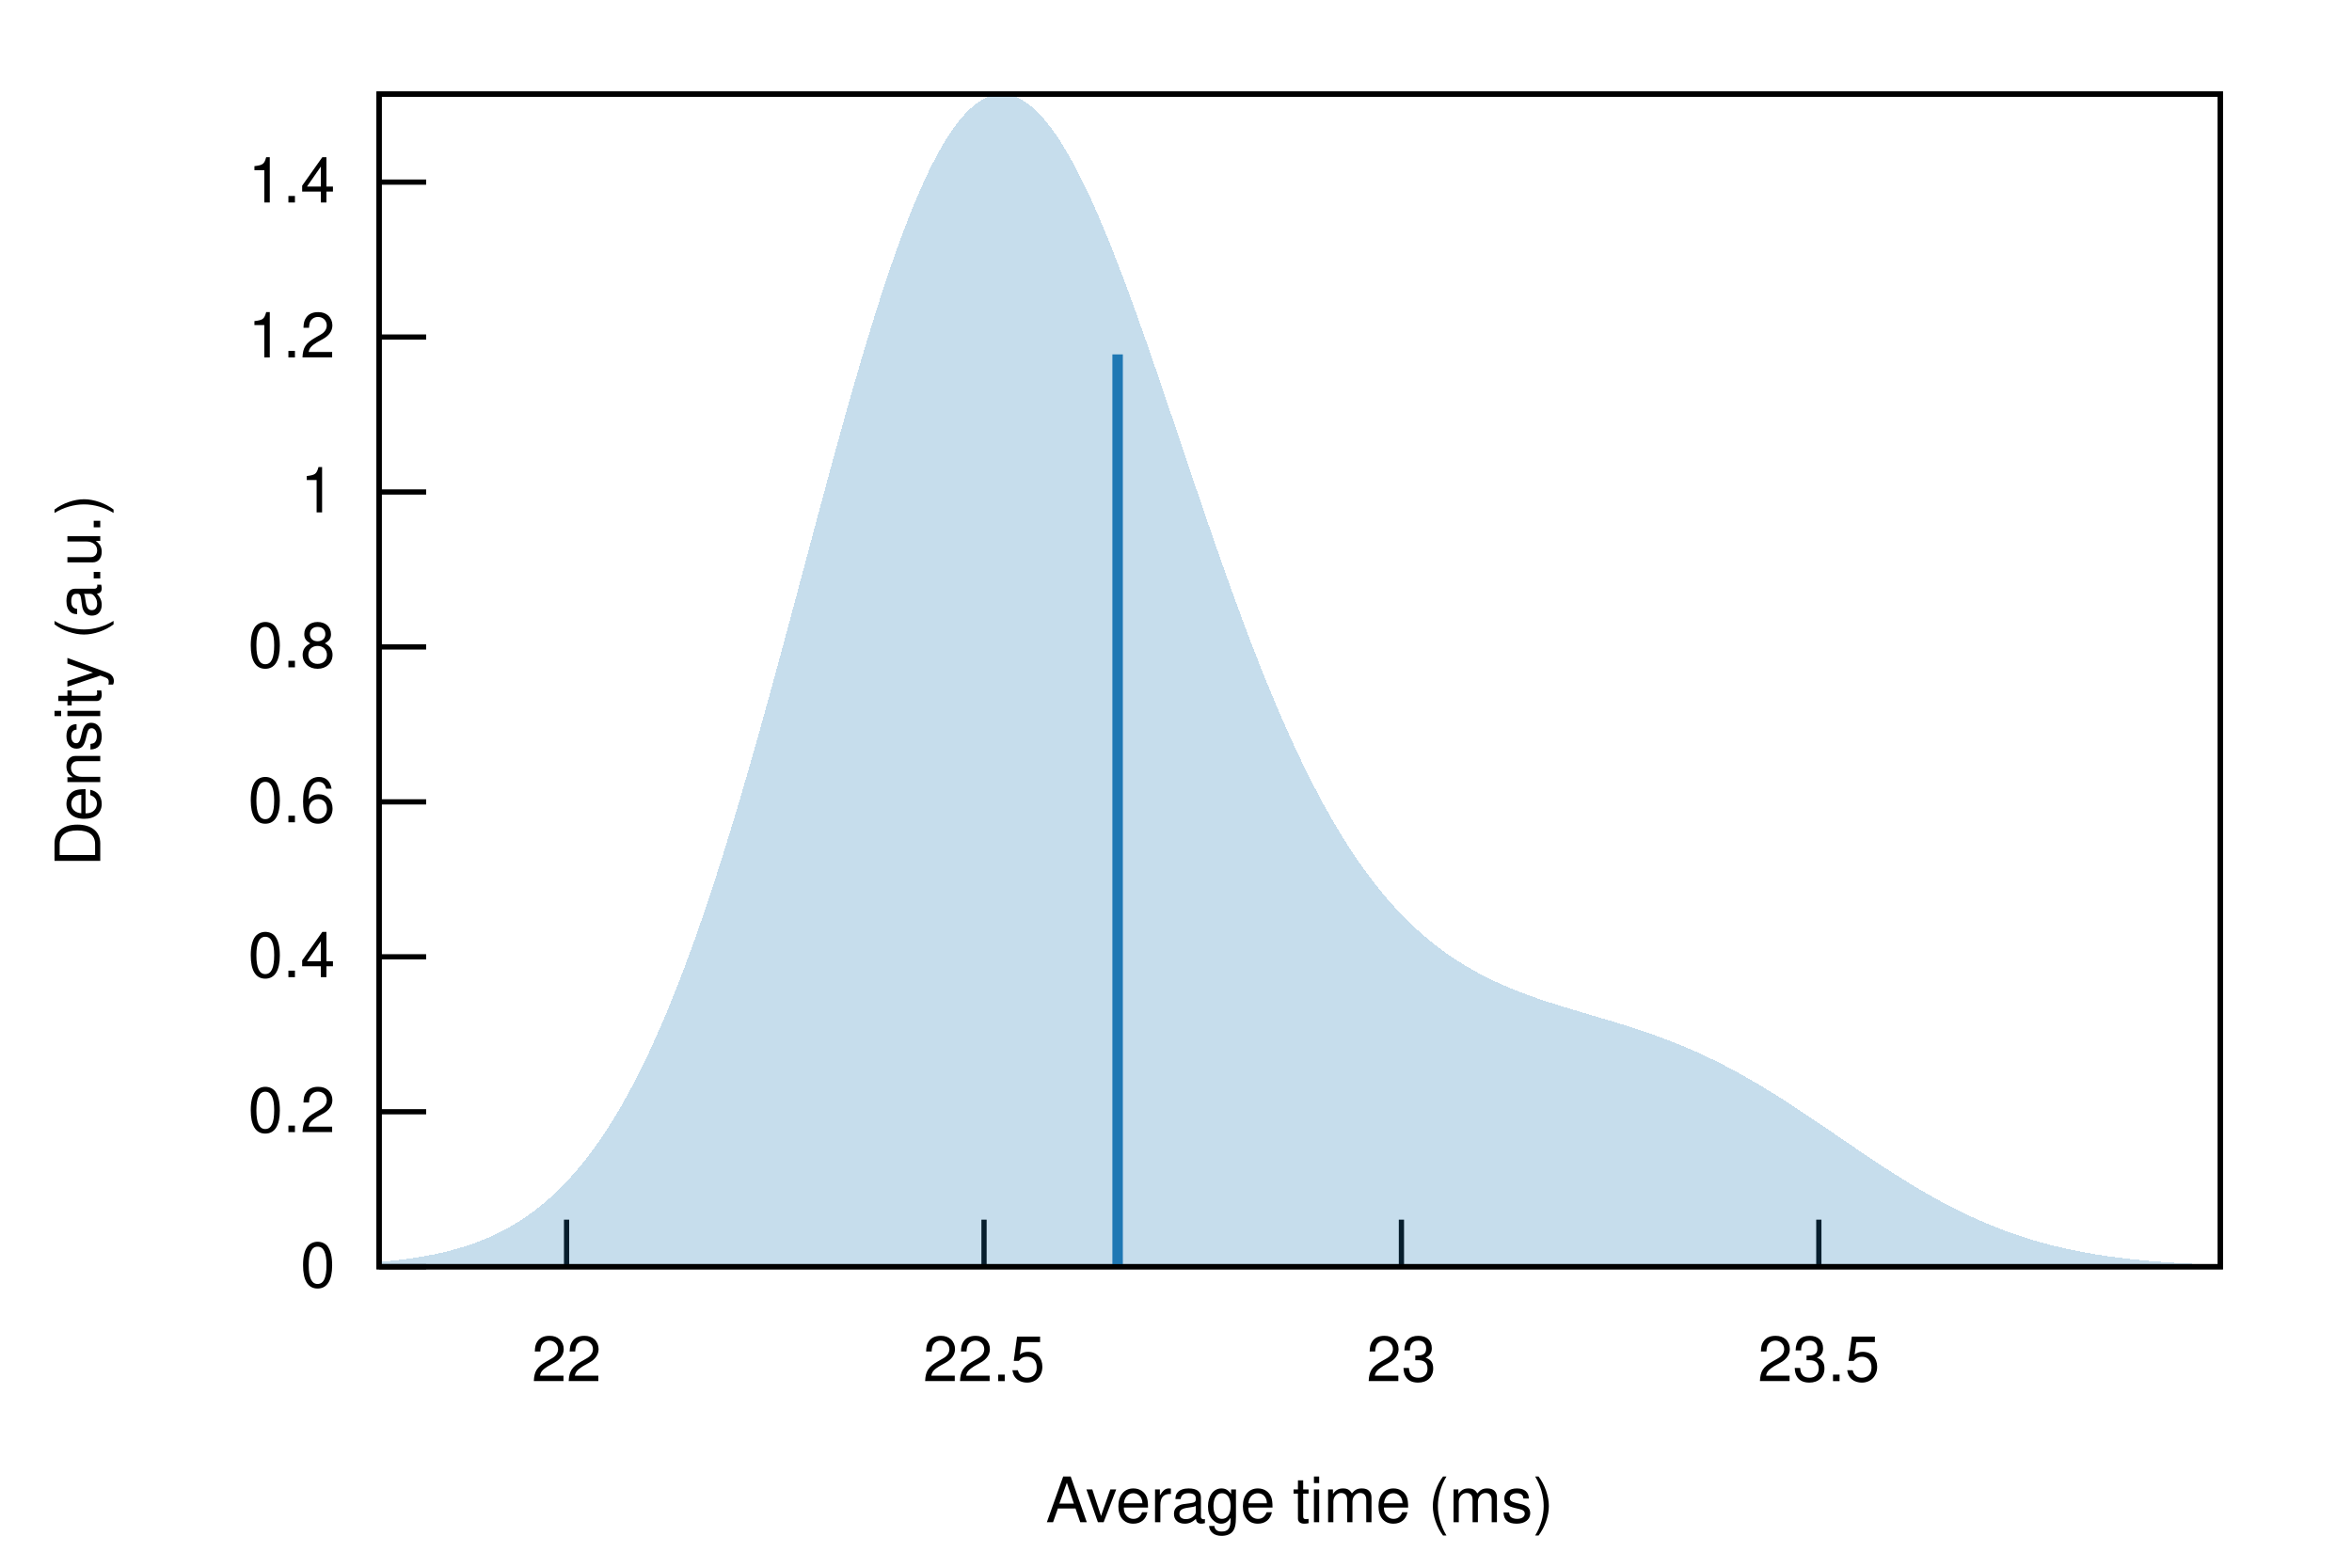
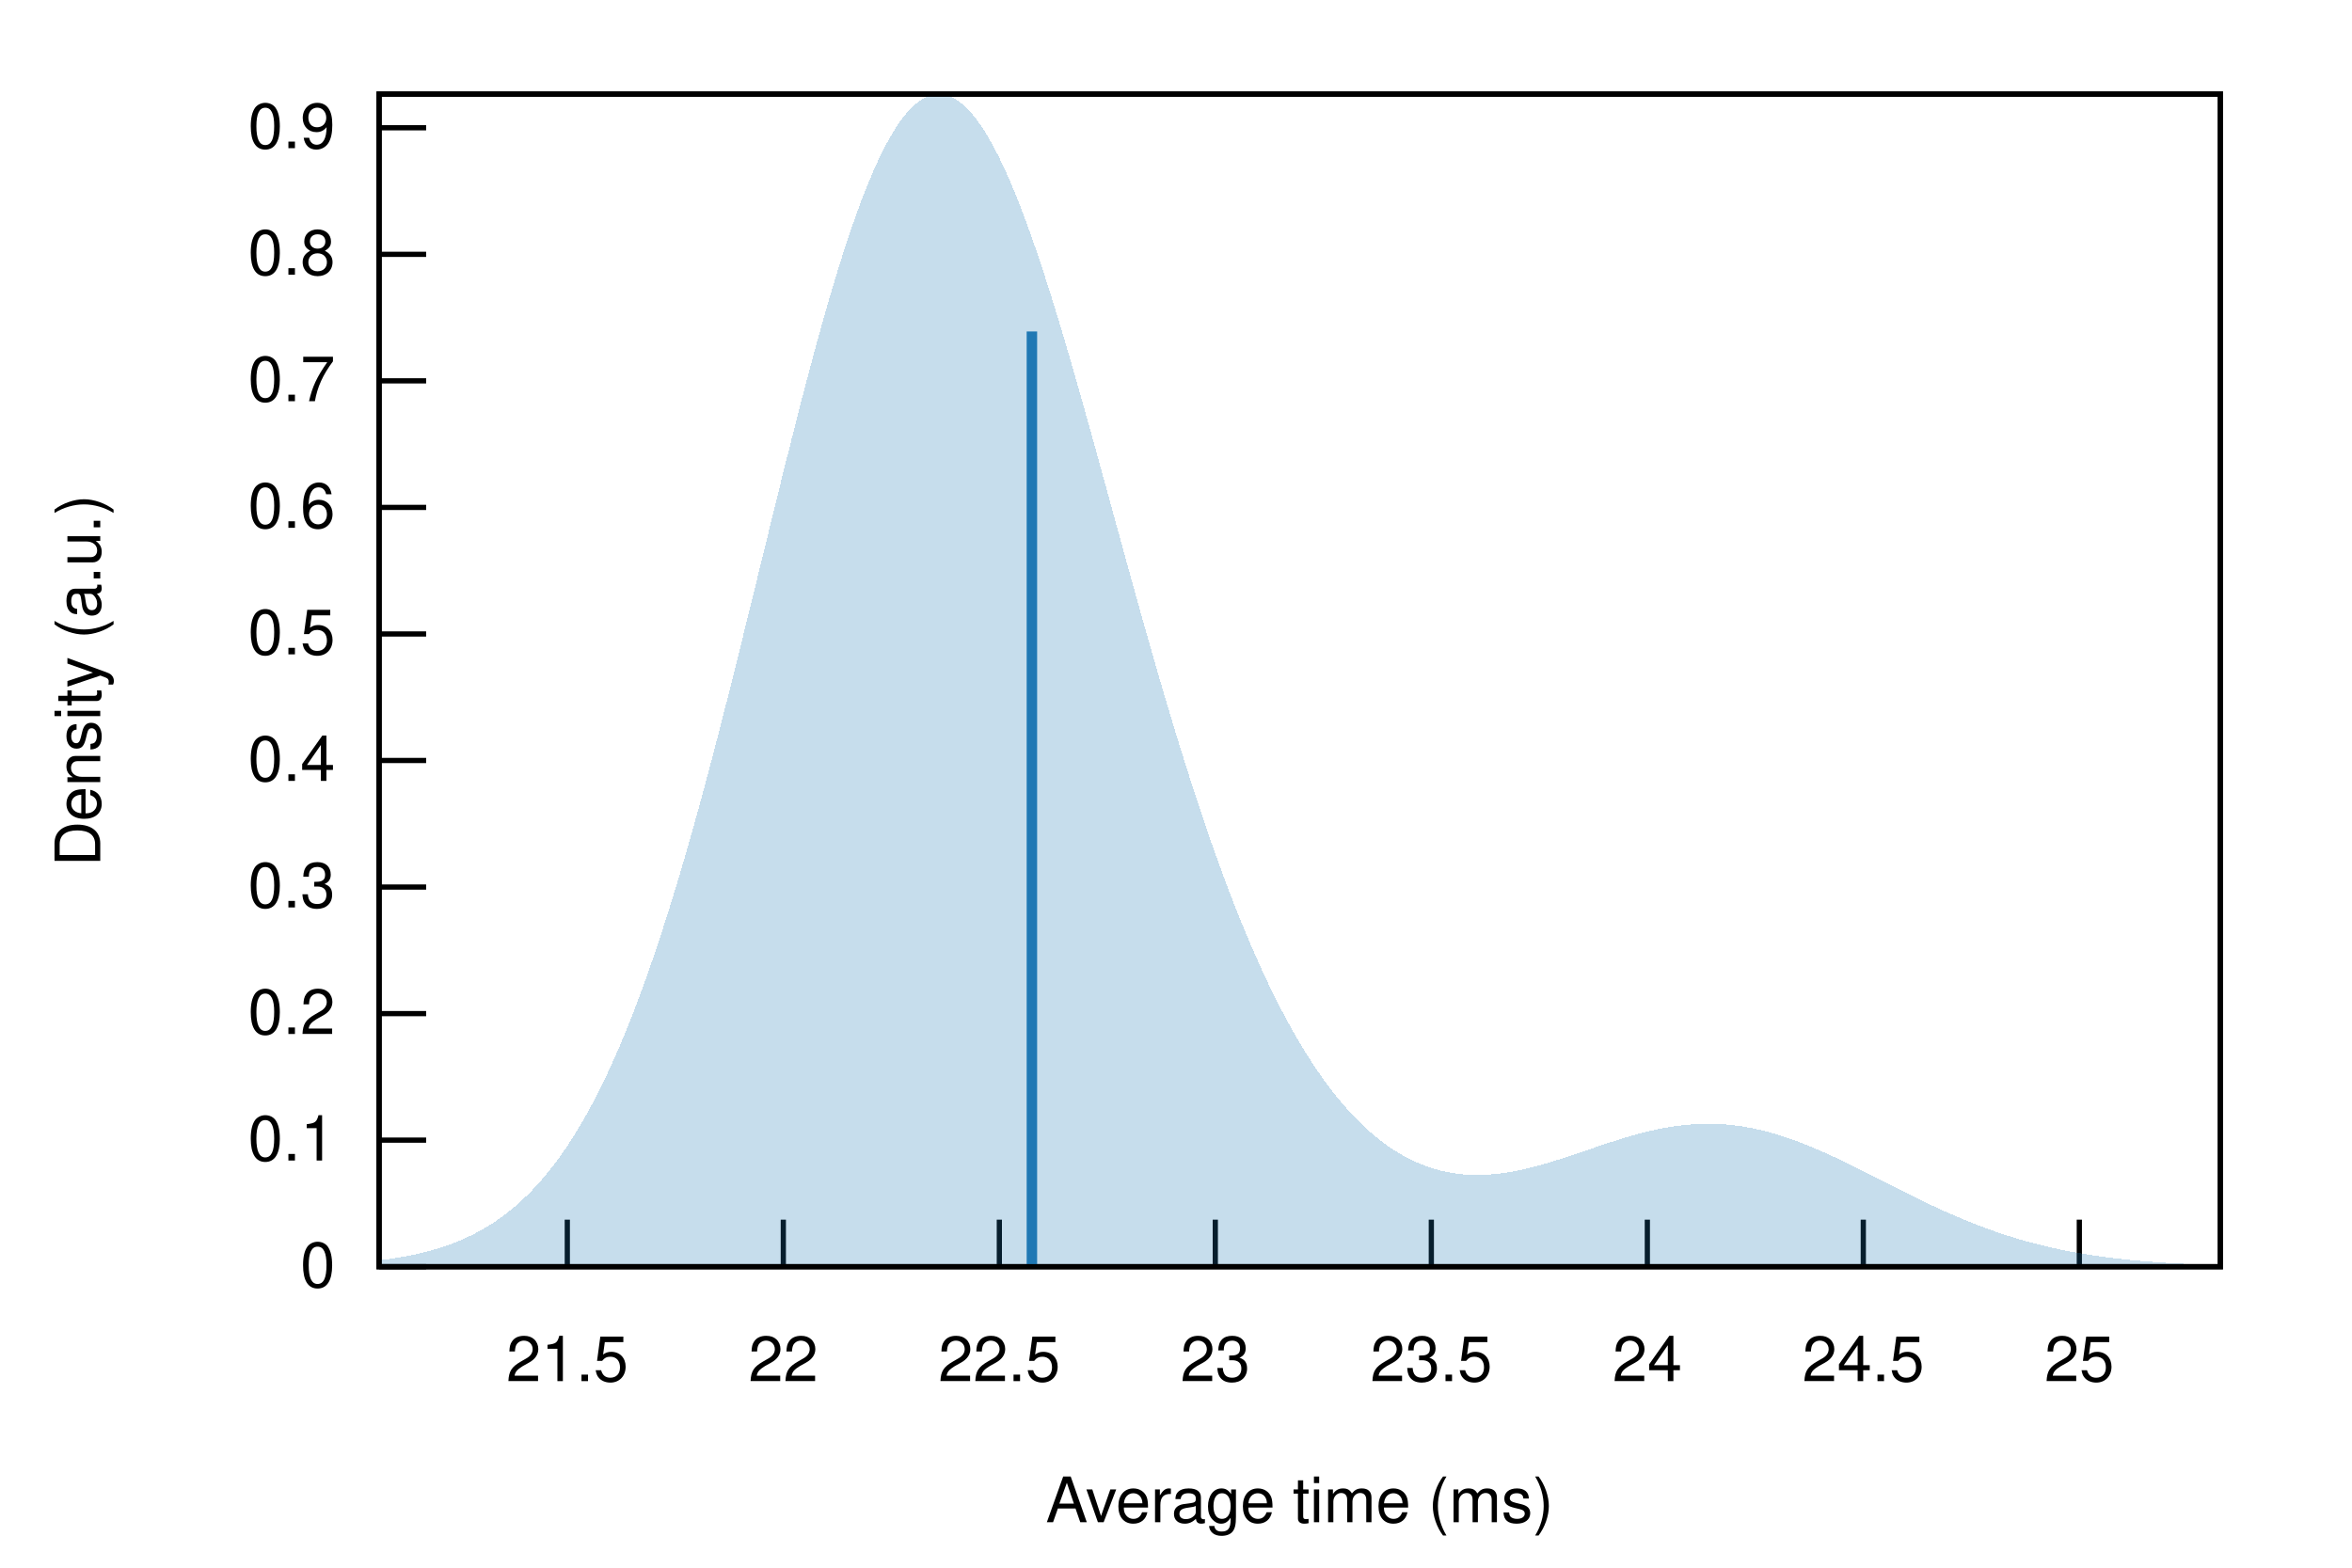
<svg xmlns="http://www.w3.org/2000/svg" xmlns:xlink="http://www.w3.org/1999/xlink" viewBox="0 0 450 300">
  <g id="gnuplot_canvas">
    <rect x="0" y="0" width="450" height="300" fill="none" />
    <defs>
      <circle id="gpDot" r="0.5" stroke-width="0.5" stroke="currentColor" />
      <path id="gpPt0" stroke-width="0.222" stroke="currentColor" d="M-1,0 h2 M0,-1 v2" />
      <path id="gpPt1" stroke-width="0.222" stroke="currentColor" d="M-1,-1 L1,1 M1,-1 L-1,1" />
      <path id="gpPt2" stroke-width="0.222" stroke="currentColor" d="M-1,0 L1,0 M0,-1 L0,1 M-1,-1 L1,1 M-1,1 L1,-1" />
      <rect id="gpPt3" stroke-width="0.222" stroke="currentColor" x="-1" y="-1" width="2" height="2" />
      <rect id="gpPt4" stroke-width="0.222" stroke="currentColor" fill="currentColor" x="-1" y="-1" width="2" height="2" />
      <circle id="gpPt5" stroke-width="0.222" stroke="currentColor" cx="0" cy="0" r="1" />
      <use xlink:href="#gpPt5" id="gpPt6" fill="currentColor" stroke="none" />
      <path id="gpPt7" stroke-width="0.222" stroke="currentColor" d="M0,-1.33 L-1.33,0.67 L1.33,0.67 z" />
      <use xlink:href="#gpPt7" id="gpPt8" fill="currentColor" stroke="none" />
      <use xlink:href="#gpPt7" id="gpPt9" stroke="currentColor" transform="rotate(180)" />
      <use xlink:href="#gpPt9" id="gpPt10" fill="currentColor" stroke="none" />
      <use xlink:href="#gpPt3" id="gpPt11" stroke="currentColor" transform="rotate(45)" />
      <use xlink:href="#gpPt11" id="gpPt12" fill="currentColor" stroke="none" />
      <path id="gpPt13" stroke-width="0.222" stroke="currentColor" d="M0,1.330 L1.265,0.411 L0.782,-1.067 L-0.782,-1.076 L-1.265,0.411 z" />
      <use xlink:href="#gpPt13" id="gpPt14" fill="currentColor" stroke="none" />
      <filter id="textbox" filterUnits="objectBoundingBox" x="0" y="0" height="1" width="1">
        <feFlood flood-color="white" flood-opacity="1" result="bgnd" />
        <feComposite in="SourceGraphic" in2="bgnd" operator="atop" />
      </filter>
      <filter id="greybox" filterUnits="objectBoundingBox" x="0" y="0" height="1" width="1">
        <feFlood flood-color="lightgrey" flood-opacity="1" result="grey" />
        <feComposite in="SourceGraphic" in2="grey" operator="atop" />
      </filter>
    </defs>
    <g fill="none" color="white" stroke="currentColor" stroke-width="1.00" stroke-linecap="butt" stroke-linejoin="miter">
</g>
    <g fill="none" color="black" stroke="currentColor" stroke-width="1.00" stroke-linecap="butt" stroke-linejoin="miter">
      <path stroke="black" d="M72.53,242.40 L81.53,242.40  " />
      <g transform="translate(64.14,246.30)" stroke="none" fill="black" font-family="Helvetica" font-size="12.00" text-anchor="end">
        <text>
          <tspan font-family="Helvetica"> 0</tspan>
        </text>
      </g>
    </g>
    <g fill="none" color="black" stroke="currentColor" stroke-width="1.00" stroke-linecap="butt" stroke-linejoin="miter">
-       <path stroke="black" d="M72.53,212.75 L81.53,212.75  " />
-       <g transform="translate(64.14,216.65)" stroke="none" fill="black" font-family="Helvetica" font-size="12.00" text-anchor="end">
+       <path stroke="black" d="M72.53,218.18 L81.53,218.18  " />
+       <g transform="translate(64.14,222.08)" stroke="none" fill="black" font-family="Helvetica" font-size="12.00" text-anchor="end">
+         <text>
+           <tspan font-family="Helvetica"> 0.1</tspan>
+         </text>
+       </g>
+     </g>
+     <g fill="none" color="black" stroke="currentColor" stroke-width="1.00" stroke-linecap="butt" stroke-linejoin="miter">
+       <path stroke="black" d="M72.53,193.97 L81.53,193.97  " />
+       <g transform="translate(64.14,197.87)" stroke="none" fill="black" font-family="Helvetica" font-size="12.00" text-anchor="end">
        <text>
          <tspan font-family="Helvetica"> 0.2</tspan>
        </text>
      </g>
    </g>
    <g fill="none" color="black" stroke="currentColor" stroke-width="1.00" stroke-linecap="butt" stroke-linejoin="miter">
-       <path stroke="black" d="M72.53,183.10 L81.53,183.10  " />
-       <g transform="translate(64.14,187.00)" stroke="none" fill="black" font-family="Helvetica" font-size="12.00" text-anchor="end">
+       <path stroke="black" d="M72.53,169.75 L81.53,169.75  " />
+       <g transform="translate(64.14,173.65)" stroke="none" fill="black" font-family="Helvetica" font-size="12.00" text-anchor="end">
+         <text>
+           <tspan font-family="Helvetica"> 0.3</tspan>
+         </text>
+       </g>
+     </g>
+     <g fill="none" color="black" stroke="currentColor" stroke-width="1.00" stroke-linecap="butt" stroke-linejoin="miter">
+       <path stroke="black" d="M72.53,145.53 L81.53,145.53  " />
+       <g transform="translate(64.14,149.43)" stroke="none" fill="black" font-family="Helvetica" font-size="12.00" text-anchor="end">
        <text>
          <tspan font-family="Helvetica"> 0.4</tspan>
        </text>
      </g>
    </g>
    <g fill="none" color="black" stroke="currentColor" stroke-width="1.00" stroke-linecap="butt" stroke-linejoin="miter">
-       <path stroke="black" d="M72.53,153.45 L81.53,153.45  " />
-       <g transform="translate(64.14,157.35)" stroke="none" fill="black" font-family="Helvetica" font-size="12.00" text-anchor="end">
+       <path stroke="black" d="M72.53,121.32 L81.53,121.32  " />
+       <g transform="translate(64.14,125.22)" stroke="none" fill="black" font-family="Helvetica" font-size="12.00" text-anchor="end">
+         <text>
+           <tspan font-family="Helvetica"> 0.5</tspan>
+         </text>
+       </g>
+     </g>
+     <g fill="none" color="black" stroke="currentColor" stroke-width="1.00" stroke-linecap="butt" stroke-linejoin="miter">
+       <path stroke="black" d="M72.53,97.10 L81.53,97.10  " />
+       <g transform="translate(64.14,101.00)" stroke="none" fill="black" font-family="Helvetica" font-size="12.00" text-anchor="end">
        <text>
          <tspan font-family="Helvetica"> 0.6</tspan>
        </text>
      </g>
    </g>
    <g fill="none" color="black" stroke="currentColor" stroke-width="1.00" stroke-linecap="butt" stroke-linejoin="miter">
-       <path stroke="black" d="M72.53,123.80 L81.53,123.80  " />
-       <g transform="translate(64.14,127.70)" stroke="none" fill="black" font-family="Helvetica" font-size="12.00" text-anchor="end">
+       <path stroke="black" d="M72.53,72.88 L81.53,72.88  " />
+       <g transform="translate(64.14,76.78)" stroke="none" fill="black" font-family="Helvetica" font-size="12.00" text-anchor="end">
+         <text>
+           <tspan font-family="Helvetica"> 0.7</tspan>
+         </text>
+       </g>
+     </g>
+     <g fill="none" color="black" stroke="currentColor" stroke-width="1.00" stroke-linecap="butt" stroke-linejoin="miter">
+       <path stroke="black" d="M72.53,48.67 L81.53,48.67  " />
+       <g transform="translate(64.14,52.57)" stroke="none" fill="black" font-family="Helvetica" font-size="12.00" text-anchor="end">
        <text>
          <tspan font-family="Helvetica"> 0.8</tspan>
        </text>
      </g>
    </g>
    <g fill="none" color="black" stroke="currentColor" stroke-width="1.00" stroke-linecap="butt" stroke-linejoin="miter">
-       <path stroke="black" d="M72.53,94.15 L81.53,94.15  " />
-       <g transform="translate(64.14,98.05)" stroke="none" fill="black" font-family="Helvetica" font-size="12.00" text-anchor="end">
-         <text>
-           <tspan font-family="Helvetica"> 1</tspan>
-         </text>
-       </g>
-     </g>
-     <g fill="none" color="black" stroke="currentColor" stroke-width="1.00" stroke-linecap="butt" stroke-linejoin="miter">
-       <path stroke="black" d="M72.53,64.50 L81.53,64.50  " />
-       <g transform="translate(64.14,68.40)" stroke="none" fill="black" font-family="Helvetica" font-size="12.00" text-anchor="end">
-         <text>
-           <tspan font-family="Helvetica"> 1.2</tspan>
-         </text>
-       </g>
-     </g>
-     <g fill="none" color="black" stroke="currentColor" stroke-width="1.00" stroke-linecap="butt" stroke-linejoin="miter">
-       <path stroke="black" d="M72.53,34.85 L81.53,34.85  " />
-       <g transform="translate(64.14,38.75)" stroke="none" fill="black" font-family="Helvetica" font-size="12.00" text-anchor="end">
-         <text>
-           <tspan font-family="Helvetica"> 1.4</tspan>
-         </text>
-       </g>
-     </g>
-     <g fill="none" color="black" stroke="currentColor" stroke-width="1.00" stroke-linecap="butt" stroke-linejoin="miter">
-       <path stroke="black" d="M108.40,242.40 L108.40,233.40  " />
-       <g transform="translate(108.40,264.30)" stroke="none" fill="black" font-family="Helvetica" font-size="12.00" text-anchor="middle">
+       <path stroke="black" d="M72.53,24.45 L81.53,24.45  " />
+       <g transform="translate(64.14,28.35)" stroke="none" fill="black" font-family="Helvetica" font-size="12.00" text-anchor="end">
+         <text>
+           <tspan font-family="Helvetica"> 0.9</tspan>
+         </text>
+       </g>
+     </g>
+     <g fill="none" color="black" stroke="currentColor" stroke-width="1.00" stroke-linecap="butt" stroke-linejoin="miter">
+       <path stroke="black" d="M108.54,242.40 L108.54,233.40  " />
+       <g transform="translate(108.54,264.30)" stroke="none" fill="black" font-family="Helvetica" font-size="12.00" text-anchor="middle">
+         <text>
+           <tspan font-family="Helvetica"> 21.5</tspan>
+         </text>
+       </g>
+     </g>
+     <g fill="none" color="black" stroke="currentColor" stroke-width="1.00" stroke-linecap="butt" stroke-linejoin="miter">
+       <path stroke="black" d="M149.87,242.40 L149.87,233.40  " />
+       <g transform="translate(149.87,264.30)" stroke="none" fill="black" font-family="Helvetica" font-size="12.00" text-anchor="middle">
        <text>
          <tspan font-family="Helvetica"> 22</tspan>
        </text>
      </g>
    </g>
    <g fill="none" color="black" stroke="currentColor" stroke-width="1.00" stroke-linecap="butt" stroke-linejoin="miter">
-       <path stroke="black" d="M188.27,242.40 L188.27,233.40  " />
-       <g transform="translate(188.27,264.30)" stroke="none" fill="black" font-family="Helvetica" font-size="12.00" text-anchor="middle">
+       <path stroke="black" d="M191.20,242.40 L191.20,233.40  " />
+       <g transform="translate(191.20,264.30)" stroke="none" fill="black" font-family="Helvetica" font-size="12.00" text-anchor="middle">
        <text>
          <tspan font-family="Helvetica"> 22.5</tspan>
        </text>
      </g>
    </g>
    <g fill="none" color="black" stroke="currentColor" stroke-width="1.00" stroke-linecap="butt" stroke-linejoin="miter">
-       <path stroke="black" d="M268.13,242.40 L268.13,233.40  " />
-       <g transform="translate(268.13,264.30)" stroke="none" fill="black" font-family="Helvetica" font-size="12.00" text-anchor="middle">
+       <path stroke="black" d="M232.52,242.40 L232.52,233.40  " />
+       <g transform="translate(232.52,264.30)" stroke="none" fill="black" font-family="Helvetica" font-size="12.00" text-anchor="middle">
        <text>
          <tspan font-family="Helvetica"> 23</tspan>
        </text>
      </g>
    </g>
    <g fill="none" color="black" stroke="currentColor" stroke-width="1.00" stroke-linecap="butt" stroke-linejoin="miter">
-       <path stroke="black" d="M347.99,242.40 L347.99,233.40  " />
-       <g transform="translate(347.99,264.30)" stroke="none" fill="black" font-family="Helvetica" font-size="12.00" text-anchor="middle">
+       <path stroke="black" d="M273.85,242.40 L273.85,233.40  " />
+       <g transform="translate(273.85,264.30)" stroke="none" fill="black" font-family="Helvetica" font-size="12.00" text-anchor="middle">
        <text>
          <tspan font-family="Helvetica"> 23.5</tspan>
+         </text>
+       </g>
+     </g>
+     <g fill="none" color="black" stroke="currentColor" stroke-width="1.00" stroke-linecap="butt" stroke-linejoin="miter">
+       <path stroke="black" d="M315.18,242.40 L315.18,233.40  " />
+       <g transform="translate(315.18,264.30)" stroke="none" fill="black" font-family="Helvetica" font-size="12.00" text-anchor="middle">
+         <text>
+           <tspan font-family="Helvetica"> 24</tspan>
+         </text>
+       </g>
+     </g>
+     <g fill="none" color="black" stroke="currentColor" stroke-width="1.00" stroke-linecap="butt" stroke-linejoin="miter">
+       <path stroke="black" d="M356.50,242.40 L356.50,233.40  " />
+       <g transform="translate(356.50,264.30)" stroke="none" fill="black" font-family="Helvetica" font-size="12.00" text-anchor="middle">
+         <text>
+           <tspan font-family="Helvetica"> 24.5</tspan>
+         </text>
+       </g>
+     </g>
+     <g fill="none" color="black" stroke="currentColor" stroke-width="1.00" stroke-linecap="butt" stroke-linejoin="miter">
+       <path stroke="black" d="M397.83,242.40 L397.83,233.40  " />
+       <g transform="translate(397.83,264.30)" stroke="none" fill="black" font-family="Helvetica" font-size="12.00" text-anchor="middle">
+         <text>
+           <tspan font-family="Helvetica"> 25</tspan>
        </text>
      </g>
    </g>
    <g fill="none" color="black" stroke="currentColor" stroke-width="1.00" stroke-linecap="butt" stroke-linejoin="miter">
</g>
    <g fill="none" color="black" stroke="currentColor" stroke-width="1.00" stroke-linecap="butt" stroke-linejoin="miter">
      <path stroke="black" d="M72.53,18.01 L72.53,242.40 L424.82,242.40 L424.82,18.01 L72.53,18.01 Z  " />
    </g>
    <g fill="none" color="black" stroke="currentColor" stroke-width="1.00" stroke-linecap="butt" stroke-linejoin="miter">
      <g transform="translate(19.18,130.21) rotate(270)" stroke="none" fill="black" font-family="Helvetica" font-size="12.00" text-anchor="middle">
        <text>
          <tspan font-family="Helvetica">Density (a.u.)</tspan>
        </text>
      </g>
    </g>
    <g fill="none" color="black" stroke="currentColor" stroke-width="1.00" stroke-linecap="butt" stroke-linejoin="miter">
      <g transform="translate(248.67,291.30)" stroke="none" fill="black" font-family="Helvetica" font-size="12.00" text-anchor="middle">
        <text>
          <tspan font-family="Helvetica">Average time (ms)</tspan>
        </text>
      </g>
    </g>
    <g fill="none" color="black" stroke="currentColor" stroke-width="1.00" stroke-linecap="butt" stroke-linejoin="miter">
</g>
    <g id="gnuplot_plot_1">
      <g fill="none" color="black" stroke="currentColor" stroke-width="1.00" stroke-linecap="butt" stroke-linejoin="miter">
        <g stroke="none" shape-rendering="crispEdges">
-           <polygon fill="rgb( 31, 120, 180)" fill-opacity="0.25" points="72.53,241.50 73.24,241.44 73.94,241.37 74.65,241.30 75.35,241.22 76.06,241.14 76.77,241.06 77.47,240.97 78.18,240.87 78.88,240.77 79.59,240.66 80.30,240.55 81.00,240.43 81.71,240.30 82.41,240.16 83.12,240.02 83.83,239.87 84.53,239.71 85.24,239.55 85.94,239.37 86.65,239.18 87.36,238.99 88.06,238.78 88.77,238.57 89.47,238.34 90.18,238.10 90.89,237.85 91.59,237.58 92.30,237.31 93.00,237.01 93.71,236.71 94.42,236.39 95.12,236.05 95.83,235.70 96.53,235.33 97.24,234.95 97.95,234.55 98.65,234.13 99.36,233.69 100.06,233.23 100.77,232.75 101.48,232.25 102.18,231.73 102.89,231.19 103.59,230.62 104.30,230.03 105.01,229.42 105.71,228.78 106.42,228.12 107.12,227.43 107.83,226.72 108.54,225.98 109.24,225.21 109.95,224.41 110.65,223.58 111.36,222.73 112.07,221.84 112.77,220.92 113.48,219.97 114.18,218.99 114.89,217.98 115.60,216.93 116.30,215.85 117.01,214.73 117.71,213.58 118.42,212.40 119.13,211.18 119.83,209.92 120.54,208.63 121.24,207.30 121.95,205.93 122.66,204.52 123.36,203.08 124.07,201.60 124.77,200.08 125.48,198.52 126.19,196.92 126.89,195.29 127.60,193.61 128.30,191.90 129.01,190.15 129.72,188.36 130.42,186.53 131.13,184.67 131.83,182.76 132.54,180.82 133.25,178.84 133.95,176.83 134.66,174.78 135.36,172.69 136.07,170.57 136.78,168.41 137.48,166.22 138.19,164.00 138.89,161.74 139.60,159.45 140.31,157.13 141.01,154.79 141.72,152.41 142.42,150.01 143.13,147.58 143.84,145.12 144.54,142.65 145.25,140.15 145.95,137.62 146.66,135.08 147.37,132.53 148.07,129.95 148.78,127.36 149.48,124.76 150.19,122.15 150.90,119.52 151.60,116.89 152.31,114.26 153.01,111.62 153.72,108.98 154.43,106.33 155.13,103.69 155.84,101.06 156.54,98.42 157.25,95.80 157.96,93.19 158.66,90.59 159.37,88.00 160.07,85.43 160.78,82.88 161.48,80.35 162.19,77.85 162.90,75.37 163.60,72.91 164.31,70.49 165.01,68.09 165.72,65.73 166.43,63.41 167.13,61.13 167.84,58.88 168.54,56.68 169.25,54.52 169.96,52.40 170.66,50.34 171.37,48.32 172.07,46.36 172.78,44.45 173.49,42.60 174.19,40.80 174.90,39.06 175.60,37.38 176.31,35.77 177.02,34.21 177.72,32.72 178.43,31.30 179.13,29.95 179.84,28.66 180.55,27.44 181.25,26.30 181.96,25.22 182.66,24.22 183.37,23.29 184.08,22.43 184.78,21.65 185.49,20.94 186.19,20.31 186.90,19.76 187.61,19.28 188.31,18.88 189.02,18.55 189.72,18.30 190.43,18.13 191.14,18.03 191.84,18.01 192.55,18.06 193.25,18.19 193.96,18.40 194.67,18.68 195.37,19.03 196.08,19.45 196.78,19.95 197.49,20.52 198.20,21.15 198.90,21.86 199.61,22.63 200.31,23.47 201.02,24.38 201.73,25.35 202.43,26.38 203.14,27.48 203.84,28.63 204.55,29.84 205.26,31.11 205.96,32.43 206.67,33.81 207.37,35.23 208.08,36.71 208.79,38.24 209.49,39.81 210.20,41.42 210.90,43.08 211.61,44.78 212.32,46.52 213.02,48.29 213.73,50.10 214.43,51.94 215.14,53.81 215.85,55.71 216.55,57.63 217.26,59.58 217.96,61.56 218.67,63.55 219.38,65.56 220.08,67.59 220.79,69.64 221.49,71.69 222.20,73.76 222.91,75.84 223.61,77.93 224.32,80.02 225.02,82.11 225.73,84.21 226.44,86.30 227.14,88.40 227.85,90.49 228.55,92.58 229.26,94.66 229.97,96.73 230.67,98.80 231.38,100.85 232.08,102.89 232.79,104.92 233.50,106.94 234.20,108.94 234.91,110.92 235.61,112.89 236.32,114.83 237.03,116.76 237.73,118.66 238.44,120.55 239.14,122.41 239.85,124.24 240.56,126.05 241.26,127.84 241.97,129.60 242.67,131.34 243.38,133.05 244.09,134.73 244.79,136.39 245.50,138.01 246.20,139.61 246.91,141.18 247.62,142.72 248.32,144.23 249.03,145.71 249.73,147.16 250.44,148.58 251.15,149.98 251.85,151.34 252.56,152.67 253.26,153.98 253.97,155.25 254.68,156.50 255.38,157.71 256.09,158.90 256.79,160.06 257.50,161.19 258.21,162.29 258.91,163.36 259.62,164.41 260.32,165.43 261.03,166.42 261.74,167.38 262.44,168.32 263.15,169.24 263.85,170.12 264.56,170.99 265.27,171.83 265.97,172.64 266.68,173.43 267.38,174.20 268.09,174.94 268.80,175.66 269.50,176.37 270.21,177.05 270.91,177.71 271.62,178.34 272.33,178.96 273.03,179.56 273.74,180.15 274.44,180.71 275.15,181.25 275.86,181.78 276.56,182.30 277.27,182.79 277.97,183.27 278.68,183.74 279.39,184.19 280.09,184.62 280.80,185.05 281.50,185.45 282.21,185.85 282.92,186.24 283.62,186.61 284.33,186.97 285.03,187.32 285.74,187.66 286.45,187.99 287.15,188.31 287.86,188.62 288.56,188.92 289.27,189.21 289.98,189.50 290.68,189.78 291.39,190.05 292.09,190.31 292.80,190.57 293.51,190.82 294.21,191.07 294.92,191.31 295.62,191.55 296.33,191.78 297.04,192.01 297.74,192.23 298.45,192.45 299.15,192.67 299.86,192.89 300.57,193.10 301.27,193.31 301.98,193.52 302.68,193.73 303.39,193.94 304.10,194.15 304.80,194.36 305.51,194.57 306.21,194.78 306.92,194.99 307.63,195.20 308.33,195.41 309.04,195.63 309.74,195.84 310.45,196.06 311.16,196.28 311.86,196.51 312.57,196.73 313.27,196.97 313.98,197.20 314.69,197.44 315.39,197.68 316.10,197.93 316.80,198.18 317.51,198.44 318.22,198.70 318.92,198.97 319.63,199.24 320.33,199.52 321.04,199.80 321.75,200.09 322.45,200.38 323.16,200.68 323.86,200.99 324.57,201.30 325.28,201.62 325.98,201.95 326.69,202.28 327.39,202.62 328.10,202.96 328.81,203.32 329.51,203.67 330.22,204.04 330.92,204.41 331.63,204.78 332.34,205.17 333.04,205.55 333.75,205.95 334.45,206.35 335.16,206.76 335.87,207.17 336.57,207.59 337.28,208.01 337.98,208.44 338.69,208.87 339.39,209.31 340.10,209.75 340.81,210.20 341.51,210.65 342.22,211.10 342.92,211.56 343.63,212.03 344.34,212.49 345.04,212.96 345.75,213.43 346.45,213.90 347.16,214.38 347.87,214.86 348.57,215.34 349.28,215.82 349.98,216.30 350.69,216.78 351.40,217.26 352.10,217.74 352.81,218.23 353.51,218.71 354.22,219.19 354.93,219.67 355.63,220.15 356.34,220.63 357.04,221.10 357.75,221.57 358.46,222.04 359.16,222.51 359.87,222.98 360.57,223.44 361.28,223.89 361.99,224.35 362.69,224.80 363.40,225.24 364.10,225.69 364.81,226.12 365.52,226.55 366.22,226.98 366.93,227.40 367.63,227.82 368.34,228.23 369.05,228.63 369.75,229.03 370.46,229.42 371.16,229.81 371.87,230.19 372.58,230.56 373.28,230.93 373.99,231.29 374.69,231.64 375.40,231.99 376.11,232.33 376.81,232.66 377.52,232.99 378.22,233.31 378.93,233.62 379.64,233.92 380.34,234.22 381.05,234.51 381.75,234.80 382.46,235.07 383.17,235.34 383.87,235.61 384.58,235.86 385.28,236.11 385.99,236.35 386.70,236.59 387.40,236.82 388.11,237.04 388.81,237.26 389.52,237.46 390.23,237.67 390.93,237.86 391.64,238.05 392.34,238.24 393.05,238.42 393.76,238.59 394.46,238.75 395.17,238.91 395.87,239.07 396.58,239.22 397.29,239.36 397.99,239.50 398.70,239.64 399.40,239.76 400.11,239.89 400.82,240.01 401.52,240.12 402.23,240.23 402.93,240.34 403.64,240.44 404.35,240.54 405.05,240.63 405.76,240.72 406.46,240.80 407.17,240.89 407.88,240.96 408.58,241.04 409.29,241.11 409.99,241.18 410.70,241.24 411.41,241.31 412.11,241.37 412.82,241.42 413.52,241.48 414.23,241.53 414.94,241.58 415.64,241.62 416.35,241.67 417.05,241.71 417.76,241.75 418.47,241.79 419.17,241.82 419.88,241.86 420.58,241.89 421.29,241.92 422.00,241.95 422.70,241.98 423.41,242.00 424.11,242.03 424.82,242.05 424.82,242.40 424.11,242.40 423.41,242.40 422.70,242.40 422.00,242.40 421.29,242.40 420.58,242.40 419.88,242.40 419.17,242.40 418.47,242.40 417.76,242.40 417.05,242.40 416.35,242.40 415.64,242.40 414.94,242.40 414.23,242.40 413.52,242.40 412.82,242.40 412.11,242.40 411.41,242.40 410.70,242.40 409.99,242.40 409.29,242.40 408.58,242.40 407.88,242.40 407.17,242.40 406.46,242.40 405.76,242.40 405.05,242.40 404.35,242.40 403.64,242.40 402.93,242.40 402.23,242.40 401.52,242.40 400.82,242.40 400.11,242.40 399.40,242.40 398.70,242.40 397.99,242.40 397.29,242.40 396.58,242.40 395.87,242.40 395.17,242.40 394.46,242.40 393.76,242.40 393.05,242.40 392.34,242.40 391.64,242.40 390.93,242.40 390.23,242.40 389.52,242.40 388.81,242.40 388.11,242.40 387.40,242.40 386.70,242.40 385.99,242.40 385.28,242.40 384.58,242.40 383.87,242.40 383.17,242.40 382.46,242.40 381.75,242.40 381.05,242.40 380.34,242.40 379.64,242.40 378.93,242.40 378.22,242.40 377.52,242.40 376.81,242.40 376.11,242.40 375.40,242.40 374.69,242.40 373.99,242.40 373.28,242.40 372.58,242.40 371.87,242.40 371.16,242.40 370.46,242.40 369.75,242.40 369.05,242.40 368.34,242.40 367.63,242.40 366.93,242.40 366.22,242.40 365.52,242.40 364.81,242.40 364.10,242.40 363.40,242.40 362.69,242.40 361.99,242.40 361.28,242.40 360.57,242.40 359.87,242.40 359.16,242.40 358.46,242.40 357.75,242.40 357.04,242.40 356.34,242.40 355.63,242.40 354.93,242.40 354.22,242.40 353.51,242.40 352.81,242.40 352.10,242.40 351.40,242.40 350.69,242.40 349.98,242.40 349.28,242.40 348.57,242.40 347.87,242.40 347.16,242.40 346.45,242.40 345.75,242.40 345.04,242.40 344.34,242.40 343.63,242.40 342.92,242.40 342.22,242.40 341.51,242.40 340.81,242.40 340.10,242.40 339.39,242.40 338.69,242.40 337.98,242.40 337.28,242.40 336.57,242.40 335.87,242.40 335.16,242.40 334.45,242.40 333.75,242.40 333.04,242.40 332.34,242.40 331.63,242.40 330.92,242.40 330.22,242.40 329.51,242.40 328.81,242.40 328.10,242.40 327.39,242.40 326.69,242.40 325.98,242.40 325.28,242.40 324.57,242.40 323.86,242.40 323.16,242.40 322.45,242.40 321.75,242.40 321.04,242.40 320.33,242.40 319.63,242.40 318.92,242.40 318.22,242.40 317.51,242.40 316.80,242.40 316.10,242.40 315.39,242.40 314.69,242.40 313.98,242.40 313.27,242.40 312.57,242.40 311.86,242.40 311.16,242.40 310.45,242.40 309.74,242.40 309.04,242.40 308.33,242.40 307.63,242.40 306.92,242.40 306.21,242.40 305.51,242.40 304.80,242.40 304.10,242.40 303.39,242.40 302.68,242.40 301.98,242.40 301.27,242.40 300.57,242.40 299.86,242.40 299.15,242.40 298.45,242.40 297.74,242.40 297.04,242.40 296.33,242.40 295.62,242.40 294.92,242.40 294.21,242.40 293.51,242.40 292.80,242.40 292.09,242.40 291.39,242.40 290.68,242.40 289.98,242.40 289.27,242.40 288.56,242.40 287.86,242.40 287.15,242.40 286.45,242.40 285.74,242.40 285.03,242.40 284.33,242.40 283.62,242.40 282.92,242.40 282.21,242.40 281.50,242.40 280.80,242.40 280.09,242.40 279.39,242.40 278.68,242.40 277.97,242.40 277.27,242.40 276.56,242.40 275.86,242.40 275.15,242.40 274.44,242.40 273.74,242.40 273.03,242.40 272.33,242.40 271.62,242.40 270.91,242.40 270.21,242.40 269.50,242.40 268.80,242.40 268.09,242.40 267.38,242.40 266.68,242.40 265.97,242.40 265.27,242.40 264.56,242.40 263.85,242.40 263.15,242.40 262.44,242.40 261.74,242.40 261.03,242.40 260.32,242.40 259.62,242.40 258.91,242.40 258.21,242.40 257.50,242.40 256.79,242.40 256.09,242.40 255.38,242.40 254.68,242.40 253.97,242.40 253.26,242.40 252.56,242.40 251.85,242.40 251.15,242.40 250.44,242.40 249.73,242.40 249.03,242.40 248.32,242.40 247.62,242.40 246.91,242.40 246.20,242.40 245.50,242.40 244.79,242.40 244.09,242.40 243.38,242.40 242.67,242.40 241.97,242.40 241.26,242.40 240.56,242.40 239.85,242.40 239.14,242.40 238.44,242.40 237.73,242.40 237.03,242.40 236.32,242.40 235.61,242.40 234.91,242.40 234.20,242.40 233.50,242.40 232.79,242.40 232.08,242.40 231.38,242.40 230.67,242.40 229.97,242.40 229.26,242.40 228.55,242.40 227.85,242.40 227.14,242.40 226.44,242.40 225.73,242.40 225.02,242.40 224.32,242.40 223.61,242.40 222.91,242.40 222.20,242.40 221.49,242.40 220.79,242.40 220.08,242.40 219.38,242.40 218.67,242.40 217.96,242.40 217.26,242.40 216.55,242.40 215.85,242.40 215.14,242.40 214.43,242.40 213.73,242.40 213.02,242.40 212.32,242.40 211.61,242.40 210.90,242.40 210.20,242.40 209.49,242.40 208.79,242.40 208.08,242.40 207.37,242.40 206.67,242.40 205.96,242.40 205.26,242.40 204.55,242.40 203.84,242.40 203.14,242.40 202.43,242.40 201.73,242.40 201.02,242.40 200.31,242.40 199.61,242.40 198.90,242.40 198.20,242.40 197.49,242.40 196.78,242.40 196.08,242.40 195.37,242.40 194.67,242.40 193.96,242.40 193.25,242.40 192.55,242.40 191.84,242.40 191.14,242.40 190.43,242.40 189.72,242.40 189.02,242.40 188.31,242.40 187.61,242.40 186.90,242.40 186.19,242.40 185.49,242.40 184.78,242.40 184.08,242.40 183.37,242.40 182.66,242.40 181.96,242.40 181.25,242.40 180.55,242.40 179.84,242.40 179.13,242.40 178.43,242.40 177.72,242.40 177.02,242.40 176.31,242.40 175.60,242.40 174.90,242.40 174.19,242.40 173.49,242.40 172.78,242.40 172.07,242.40 171.37,242.40 170.66,242.40 169.96,242.40 169.25,242.40 168.54,242.40 167.84,242.40 167.13,242.40 166.43,242.40 165.72,242.40 165.01,242.40 164.31,242.40 163.60,242.40 162.90,242.40 162.19,242.40 161.48,242.40 160.78,242.40 160.07,242.40 159.37,242.40 158.66,242.40 157.96,242.40 157.25,242.40 156.54,242.40 155.84,242.40 155.13,242.40 154.43,242.40 153.72,242.40 153.01,242.40 152.31,242.40 151.60,242.40 150.90,242.40 150.19,242.40 149.48,242.40 148.78,242.40 148.07,242.40 147.37,242.40 146.66,242.40 145.95,242.40 145.25,242.40 144.54,242.40 143.84,242.40 143.13,242.40 142.42,242.40 141.72,242.40 141.01,242.40 140.31,242.40 139.60,242.40 138.89,242.40 138.19,242.40 137.48,242.40 136.78,242.40 136.07,242.40 135.36,242.40 134.66,242.40 133.95,242.40 133.25,242.40 132.54,242.40 131.83,242.40 131.13,242.40 130.42,242.40 129.72,242.40 129.01,242.40 128.30,242.40 127.60,242.40 126.89,242.40 126.19,242.40 125.48,242.40 124.77,242.40 124.07,242.40 123.36,242.40 122.66,242.40 121.95,242.40 121.24,242.40 120.54,242.40 119.83,242.40 119.13,242.40 118.42,242.40 117.71,242.40 117.01,242.40 116.30,242.40 115.60,242.40 114.89,242.40 114.18,242.40 113.48,242.40 112.77,242.40 112.07,242.40 111.36,242.40 110.65,242.40 109.95,242.40 109.24,242.40 108.54,242.40 107.83,242.40 107.12,242.40 106.42,242.40 105.71,242.40 105.01,242.40 104.30,242.40 103.59,242.40 102.89,242.40 102.18,242.40 101.48,242.40 100.77,242.40 100.06,242.40 99.36,242.40 98.65,242.40 97.95,242.40 97.24,242.40 96.53,242.40 95.83,242.40 95.12,242.40 94.42,242.40 93.71,242.40 93.00,242.40 92.30,242.40 91.59,242.40 90.89,242.40 90.18,242.40 89.47,242.40 88.77,242.40 88.06,242.40 87.36,242.40 86.65,242.40 85.94,242.40 85.24,242.40 84.53,242.40 83.83,242.40 83.12,242.40 82.41,242.40 81.71,242.40 81.00,242.40 80.30,242.40 79.59,242.40 78.88,242.40 78.18,242.40 77.47,242.40 76.77,242.40 76.06,242.40 75.35,242.40 74.65,242.40 73.94,242.40 73.24,242.40 72.53,242.40 " />
+           <polygon fill="rgb( 31, 120, 180)" fill-opacity="0.25" points="72.53,241.18 73.24,241.09 73.94,241.00 74.65,240.90 75.35,240.79 76.06,240.68 76.77,240.56 77.47,240.44 78.18,240.30 78.88,240.16 79.59,240.01 80.30,239.85 81.00,239.68 81.71,239.50 82.41,239.31 83.12,239.11 83.83,238.90 84.53,238.68 85.24,238.44 85.94,238.19 86.65,237.93 87.36,237.65 88.06,237.36 88.77,237.06 89.47,236.73 90.18,236.40 90.89,236.04 91.59,235.66 92.30,235.27 93.00,234.86 93.71,234.43 94.42,233.97 95.12,233.50 95.83,233.00 96.53,232.48 97.24,231.93 97.95,231.36 98.65,230.77 99.36,230.15 100.06,229.50 100.77,228.82 101.48,228.12 102.18,227.38 102.89,226.62 103.59,225.82 104.30,224.99 105.01,224.13 105.71,223.23 106.42,222.30 107.12,221.34 107.83,220.34 108.54,219.30 109.24,218.22 109.95,217.11 110.65,215.95 111.36,214.76 112.07,213.53 112.77,212.25 113.48,210.93 114.18,209.58 114.89,208.18 115.60,206.73 116.30,205.24 117.01,203.71 117.71,202.13 118.42,200.51 119.13,198.85 119.83,197.13 120.54,195.38 121.24,193.57 121.95,191.72 122.66,189.83 123.36,187.89 124.07,185.91 124.77,183.88 125.48,181.80 126.19,179.68 126.89,177.52 127.60,175.31 128.30,173.06 129.01,170.77 129.72,168.44 130.42,166.06 131.13,163.65 131.83,161.20 132.54,158.71 133.25,156.18 133.95,153.62 134.66,151.02 135.36,148.40 136.07,145.74 136.78,143.05 137.48,140.33 138.19,137.59 138.89,134.82 139.60,132.04 140.31,129.23 141.01,126.40 141.72,123.56 142.42,120.70 143.13,117.84 143.84,114.96 144.54,112.08 145.25,109.19 145.95,106.30 146.66,103.41 147.37,100.53 148.07,97.65 148.78,94.78 149.48,91.92 150.19,89.08 150.90,86.26 151.60,83.45 152.31,80.67 153.01,77.92 153.72,75.19 154.43,72.50 155.13,69.84 155.84,67.22 156.54,64.64 157.25,62.10 157.96,59.61 158.66,57.17 159.37,54.78 160.07,52.44 160.78,50.16 161.48,47.95 162.19,45.79 162.90,43.70 163.60,41.68 164.31,39.72 165.01,37.84 165.72,36.04 166.43,34.31 167.13,32.66 167.84,31.08 168.54,29.60 169.25,28.19 169.96,26.87 170.66,25.64 171.37,24.50 172.07,23.44 172.78,22.48 173.49,21.61 174.19,20.83 174.90,20.14 175.60,19.55 176.31,19.06 177.02,18.66 177.72,18.35 178.43,18.14 179.13,18.03 179.84,18.01 180.55,18.09 181.25,18.26 181.96,18.52 182.66,18.88 183.37,19.33 184.08,19.88 184.78,20.51 185.49,21.23 186.19,22.05 186.90,22.95 187.61,23.93 188.31,25.00 189.02,26.15 189.72,27.39 190.43,28.70 191.14,30.09 191.84,31.55 192.55,33.09 193.25,34.69 193.96,36.37 194.67,38.11 195.37,39.92 196.08,41.78 196.78,43.71 197.49,45.69 198.20,47.73 198.90,49.81 199.61,51.95 200.31,54.13 201.02,56.36 201.73,58.62 202.43,60.93 203.14,63.27 203.84,65.64 204.55,68.05 205.26,70.48 205.96,72.94 206.67,75.42 207.37,77.92 208.08,80.44 208.79,82.97 209.49,85.51 210.20,88.07 210.90,90.64 211.61,93.21 212.32,95.78 213.02,98.35 213.73,100.93 214.43,103.50 215.14,106.07 215.85,108.63 216.55,111.18 217.26,113.72 217.96,116.25 218.67,118.76 219.38,121.26 220.08,123.74 220.79,126.20 221.49,128.65 222.20,131.07 222.91,133.47 223.61,135.84 224.32,138.19 225.02,140.52 225.73,142.81 226.44,145.08 227.14,147.32 227.85,149.53 228.55,151.71 229.26,153.86 229.97,155.98 230.67,158.06 231.38,160.12 232.08,162.14 232.79,164.12 233.50,166.07 234.20,167.99 234.91,169.87 235.61,171.72 236.32,173.53 237.03,175.31 237.73,177.05 238.44,178.76 239.14,180.43 239.85,182.06 240.56,183.66 241.26,185.23 241.97,186.76 242.67,188.25 243.38,189.71 244.09,191.14 244.79,192.53 245.50,193.89 246.20,195.21 246.91,196.50 247.62,197.75 248.32,198.97 249.03,200.16 249.73,201.32 250.44,202.44 251.15,203.53 251.85,204.59 252.56,205.62 253.26,206.62 253.97,207.58 254.68,208.52 255.38,209.42 256.09,210.30 256.79,211.14 257.50,211.96 258.21,212.75 258.91,213.50 259.62,214.23 260.32,214.94 261.03,215.61 261.74,216.26 262.44,216.88 263.15,217.48 263.85,218.05 264.56,218.59 265.27,219.11 265.97,219.60 266.68,220.07 267.38,220.51 268.09,220.93 268.80,221.32 269.50,221.70 270.21,222.05 270.91,222.37 271.62,222.68 272.33,222.96 273.03,223.22 273.74,223.46 274.44,223.68 275.15,223.88 275.86,224.06 276.56,224.22 277.27,224.36 277.97,224.48 278.68,224.58 279.39,224.67 280.09,224.74 280.80,224.79 281.50,224.82 282.21,224.84 282.92,224.84 283.62,224.82 284.33,224.80 285.03,224.75 285.74,224.69 286.45,224.62 287.15,224.54 287.86,224.44 288.56,224.33 289.27,224.21 289.98,224.08 290.68,223.94 291.39,223.78 292.09,223.62 292.80,223.45 293.51,223.27 294.21,223.08 294.92,222.89 295.62,222.69 296.33,222.48 297.04,222.27 297.74,222.05 298.45,221.82 299.15,221.60 299.86,221.37 300.57,221.13 301.27,220.89 301.98,220.66 302.68,220.42 303.39,220.18 304.10,219.94 304.80,219.70 305.51,219.46 306.21,219.22 306.92,218.98 307.63,218.75 308.33,218.52 309.04,218.30 309.74,218.07 310.45,217.86 311.16,217.64 311.86,217.44 312.57,217.24 313.27,217.04 313.98,216.85 314.69,216.67 315.39,216.50 316.10,216.33 316.80,216.18 317.51,216.03 318.22,215.89 318.92,215.76 319.63,215.65 320.33,215.54 321.04,215.44 321.75,215.35 322.45,215.27 323.16,215.21 323.86,215.15 324.57,215.11 325.28,215.08 325.98,215.06 326.69,215.05 327.39,215.05 328.10,215.07 328.81,215.10 329.51,215.14 330.22,215.19 330.92,215.25 331.63,215.33 332.34,215.41 333.04,215.51 333.75,215.63 334.45,215.75 335.16,215.88 335.87,216.03 336.57,216.19 337.28,216.35 337.98,216.53 338.69,216.72 339.39,216.92 340.10,217.13 340.81,217.35 341.51,217.58 342.22,217.82 342.92,218.07 343.63,218.33 344.34,218.59 345.04,218.87 345.75,219.15 346.45,219.44 347.16,219.73 347.87,220.03 348.57,220.34 349.28,220.66 349.98,220.98 350.69,221.30 351.40,221.63 352.10,221.97 352.81,222.31 353.51,222.65 354.22,223.00 354.93,223.35 355.63,223.70 356.34,224.05 357.04,224.41 357.75,224.76 358.46,225.12 359.16,225.48 359.87,225.84 360.57,226.20 361.28,226.56 361.99,226.92 362.69,227.27 363.40,227.63 364.10,227.98 364.81,228.34 365.52,228.69 366.22,229.04 366.93,229.38 367.63,229.72 368.34,230.06 369.05,230.40 369.75,230.73 370.46,231.06 371.16,231.39 371.87,231.71 372.58,232.02 373.28,232.33 373.99,232.64 374.69,232.94 375.40,233.24 376.11,233.53 376.81,233.82 377.52,234.10 378.22,234.37 378.93,234.65 379.64,234.91 380.34,235.17 381.05,235.42 381.75,235.67 382.46,235.91 383.17,236.15 383.87,236.38 384.58,236.61 385.28,236.82 385.99,237.04 386.70,237.25 387.40,237.45 388.11,237.64 388.81,237.83 389.52,238.02 390.23,238.20 390.93,238.37 391.64,238.54 392.34,238.71 393.05,238.86 393.76,239.02 394.46,239.17 395.17,239.31 395.87,239.45 396.58,239.58 397.29,239.71 397.99,239.83 398.70,239.95 399.40,240.07 400.11,240.18 400.82,240.28 401.52,240.39 402.23,240.48 402.93,240.58 403.64,240.67 404.35,240.75 405.05,240.84 405.76,240.92 406.46,240.99 407.17,241.07 407.88,241.14 408.58,241.20 409.29,241.27 409.99,241.33 410.70,241.39 411.41,241.44 412.11,241.49 412.82,241.54 413.52,241.59 414.23,241.64 414.94,241.68 415.64,241.72 416.35,241.76 417.05,241.80 417.76,241.83 418.47,241.87 419.17,241.90 419.88,241.93 420.58,241.96 421.29,241.98 422.00,242.01 422.70,242.03 423.41,242.06 424.11,242.08 424.82,242.10 424.82,242.40 424.11,242.40 423.41,242.40 422.70,242.40 422.00,242.40 421.29,242.40 420.58,242.40 419.88,242.40 419.17,242.40 418.47,242.40 417.76,242.40 417.05,242.40 416.35,242.40 415.64,242.40 414.94,242.40 414.23,242.40 413.52,242.40 412.82,242.40 412.11,242.40 411.41,242.40 410.70,242.40 409.99,242.40 409.29,242.40 408.58,242.40 407.88,242.40 407.17,242.40 406.46,242.40 405.76,242.40 405.05,242.40 404.35,242.40 403.64,242.40 402.93,242.40 402.23,242.40 401.52,242.40 400.82,242.40 400.11,242.40 399.40,242.40 398.70,242.40 397.99,242.40 397.29,242.40 396.58,242.40 395.87,242.40 395.17,242.40 394.46,242.40 393.76,242.40 393.05,242.40 392.34,242.40 391.64,242.40 390.93,242.40 390.23,242.40 389.52,242.40 388.81,242.40 388.11,242.40 387.40,242.40 386.70,242.40 385.99,242.40 385.28,242.40 384.58,242.40 383.87,242.40 383.17,242.40 382.46,242.40 381.75,242.40 381.05,242.40 380.34,242.40 379.64,242.40 378.93,242.40 378.22,242.40 377.52,242.40 376.81,242.40 376.11,242.40 375.40,242.40 374.69,242.40 373.99,242.40 373.28,242.40 372.58,242.40 371.87,242.40 371.16,242.40 370.46,242.40 369.75,242.40 369.05,242.40 368.34,242.40 367.63,242.40 366.93,242.40 366.22,242.40 365.52,242.40 364.81,242.40 364.10,242.40 363.40,242.40 362.69,242.40 361.99,242.40 361.28,242.40 360.57,242.40 359.87,242.40 359.16,242.40 358.46,242.40 357.75,242.40 357.04,242.40 356.34,242.40 355.63,242.40 354.93,242.40 354.22,242.40 353.51,242.40 352.81,242.40 352.10,242.40 351.40,242.40 350.69,242.40 349.98,242.40 349.28,242.40 348.57,242.40 347.87,242.40 347.16,242.40 346.45,242.40 345.75,242.40 345.04,242.40 344.34,242.40 343.63,242.40 342.92,242.40 342.22,242.40 341.51,242.40 340.81,242.40 340.10,242.40 339.39,242.40 338.69,242.40 337.98,242.40 337.28,242.40 336.57,242.40 335.87,242.40 335.16,242.40 334.45,242.40 333.75,242.40 333.04,242.40 332.34,242.40 331.63,242.40 330.92,242.40 330.22,242.40 329.51,242.40 328.81,242.40 328.10,242.40 327.39,242.40 326.69,242.40 325.98,242.40 325.28,242.40 324.57,242.40 323.86,242.40 323.16,242.40 322.45,242.40 321.75,242.40 321.04,242.40 320.33,242.40 319.63,242.40 318.92,242.40 318.22,242.40 317.51,242.40 316.80,242.40 316.10,242.40 315.39,242.40 314.69,242.40 313.98,242.40 313.27,242.40 312.57,242.40 311.86,242.40 311.16,242.40 310.45,242.40 309.74,242.40 309.04,242.40 308.33,242.40 307.63,242.40 306.92,242.40 306.21,242.40 305.51,242.40 304.80,242.40 304.10,242.40 303.39,242.40 302.68,242.40 301.98,242.40 301.27,242.40 300.57,242.40 299.86,242.40 299.15,242.40 298.45,242.40 297.74,242.40 297.04,242.40 296.33,242.40 295.62,242.40 294.92,242.40 294.21,242.40 293.51,242.40 292.80,242.40 292.09,242.40 291.39,242.40 290.68,242.40 289.98,242.40 289.27,242.40 288.56,242.40 287.86,242.40 287.15,242.40 286.45,242.40 285.74,242.40 285.03,242.40 284.33,242.40 283.62,242.40 282.92,242.40 282.21,242.40 281.50,242.40 280.80,242.40 280.09,242.40 279.39,242.40 278.68,242.40 277.97,242.40 277.27,242.40 276.56,242.40 275.86,242.40 275.15,242.40 274.44,242.40 273.74,242.40 273.03,242.40 272.33,242.40 271.62,242.40 270.91,242.40 270.21,242.40 269.50,242.40 268.80,242.40 268.09,242.40 267.38,242.40 266.68,242.40 265.97,242.40 265.27,242.40 264.56,242.40 263.85,242.40 263.15,242.40 262.44,242.40 261.74,242.40 261.03,242.40 260.32,242.40 259.62,242.40 258.91,242.40 258.21,242.40 257.50,242.40 256.79,242.40 256.09,242.40 255.38,242.40 254.68,242.40 253.97,242.40 253.26,242.40 252.56,242.40 251.85,242.40 251.15,242.40 250.44,242.40 249.73,242.40 249.03,242.40 248.32,242.40 247.62,242.40 246.91,242.40 246.20,242.40 245.50,242.40 244.79,242.40 244.09,242.40 243.38,242.40 242.67,242.40 241.97,242.40 241.26,242.40 240.56,242.40 239.85,242.40 239.14,242.40 238.44,242.40 237.73,242.40 237.03,242.40 236.32,242.40 235.61,242.40 234.91,242.40 234.20,242.40 233.50,242.40 232.79,242.40 232.08,242.40 231.38,242.40 230.67,242.40 229.97,242.40 229.26,242.40 228.55,242.40 227.85,242.40 227.14,242.40 226.44,242.40 225.73,242.40 225.02,242.40 224.32,242.40 223.61,242.40 222.91,242.40 222.20,242.40 221.49,242.40 220.79,242.40 220.08,242.40 219.38,242.40 218.67,242.40 217.96,242.40 217.26,242.40 216.55,242.40 215.85,242.40 215.14,242.40 214.43,242.40 213.73,242.40 213.02,242.40 212.32,242.40 211.61,242.40 210.90,242.40 210.20,242.40 209.49,242.40 208.79,242.40 208.08,242.40 207.37,242.40 206.67,242.40 205.96,242.40 205.26,242.40 204.55,242.40 203.84,242.40 203.14,242.40 202.43,242.40 201.73,242.40 201.02,242.40 200.31,242.40 199.61,242.40 198.90,242.40 198.20,242.40 197.49,242.40 196.78,242.40 196.08,242.40 195.37,242.40 194.67,242.40 193.96,242.40 193.25,242.40 192.55,242.40 191.84,242.40 191.14,242.40 190.43,242.40 189.72,242.40 189.02,242.40 188.31,242.40 187.61,242.40 186.90,242.40 186.19,242.40 185.49,242.40 184.78,242.40 184.08,242.40 183.37,242.40 182.66,242.40 181.96,242.40 181.25,242.40 180.55,242.40 179.84,242.40 179.13,242.40 178.43,242.40 177.72,242.40 177.02,242.40 176.31,242.40 175.60,242.40 174.90,242.40 174.19,242.40 173.49,242.40 172.78,242.40 172.07,242.40 171.37,242.40 170.66,242.40 169.96,242.40 169.25,242.40 168.54,242.40 167.84,242.40 167.13,242.40 166.43,242.40 165.72,242.40 165.01,242.40 164.31,242.40 163.60,242.40 162.90,242.40 162.19,242.40 161.48,242.40 160.78,242.40 160.07,242.40 159.37,242.40 158.66,242.40 157.96,242.40 157.25,242.40 156.54,242.40 155.84,242.40 155.13,242.40 154.43,242.40 153.72,242.40 153.01,242.40 152.31,242.40 151.60,242.40 150.90,242.40 150.19,242.40 149.48,242.40 148.78,242.40 148.07,242.40 147.37,242.40 146.66,242.40 145.95,242.40 145.25,242.40 144.54,242.40 143.84,242.40 143.13,242.40 142.42,242.40 141.72,242.40 141.01,242.40 140.31,242.40 139.60,242.40 138.89,242.40 138.19,242.40 137.48,242.40 136.78,242.40 136.07,242.40 135.36,242.40 134.66,242.40 133.95,242.40 133.25,242.40 132.54,242.40 131.83,242.40 131.13,242.40 130.42,242.40 129.72,242.40 129.01,242.40 128.30,242.40 127.60,242.40 126.89,242.40 126.19,242.40 125.48,242.40 124.77,242.40 124.07,242.40 123.36,242.40 122.66,242.40 121.95,242.40 121.24,242.40 120.54,242.40 119.83,242.40 119.13,242.40 118.42,242.40 117.71,242.40 117.01,242.40 116.30,242.40 115.60,242.40 114.89,242.40 114.18,242.40 113.48,242.40 112.77,242.40 112.07,242.40 111.36,242.40 110.65,242.40 109.95,242.40 109.24,242.40 108.54,242.40 107.83,242.40 107.12,242.40 106.42,242.40 105.71,242.40 105.01,242.40 104.30,242.40 103.59,242.40 102.89,242.40 102.18,242.40 101.48,242.40 100.77,242.40 100.06,242.40 99.36,242.40 98.65,242.40 97.95,242.40 97.24,242.40 96.53,242.40 95.83,242.40 95.12,242.40 94.42,242.40 93.71,242.40 93.00,242.40 92.30,242.40 91.59,242.40 90.89,242.40 90.18,242.40 89.47,242.40 88.77,242.40 88.06,242.40 87.36,242.40 86.65,242.40 85.94,242.40 85.24,242.40 84.53,242.40 83.83,242.40 83.12,242.40 82.41,242.40 81.71,242.40 81.00,242.40 80.30,242.40 79.59,242.40 78.88,242.40 78.18,242.40 77.47,242.40 76.77,242.40 76.06,242.40 75.35,242.40 74.65,242.40 73.94,242.40 73.24,242.40 72.53,242.40 " />
        </g>
      </g>
    </g>
    <g id="gnuplot_plot_2">
      <g fill="none" color="white" stroke="rgb( 31, 120, 180)" stroke-width="2.00" stroke-linecap="butt" stroke-linejoin="miter">
</g>
      <g fill="none" color="black" stroke="currentColor" stroke-width="2.00" stroke-linecap="butt" stroke-linejoin="miter">
-         <path stroke="rgb( 31, 120, 180)" d="M213.83,242.40 L213.83,67.82  " />
+         <path stroke="rgb( 31, 120, 180)" d="M197.43,242.40 L197.43,63.43  " />
      </g>
    </g>
    <g fill="none" color="black" stroke="currentColor" stroke-width="2.00" stroke-linecap="butt" stroke-linejoin="miter">
</g>
    <g fill="none" color="black" stroke="black" stroke-width="1.00" stroke-linecap="butt" stroke-linejoin="miter">
</g>
    <g fill="none" color="black" stroke="currentColor" stroke-width="1.00" stroke-linecap="butt" stroke-linejoin="miter">
      <path stroke="black" d="M72.53,18.01 L72.53,242.40 L424.82,242.40 L424.82,18.01 L72.53,18.01 Z  " />
    </g>
    <g fill="none" color="black" stroke="currentColor" stroke-width="1.00" stroke-linecap="butt" stroke-linejoin="miter">
</g>
  </g>
</svg>
